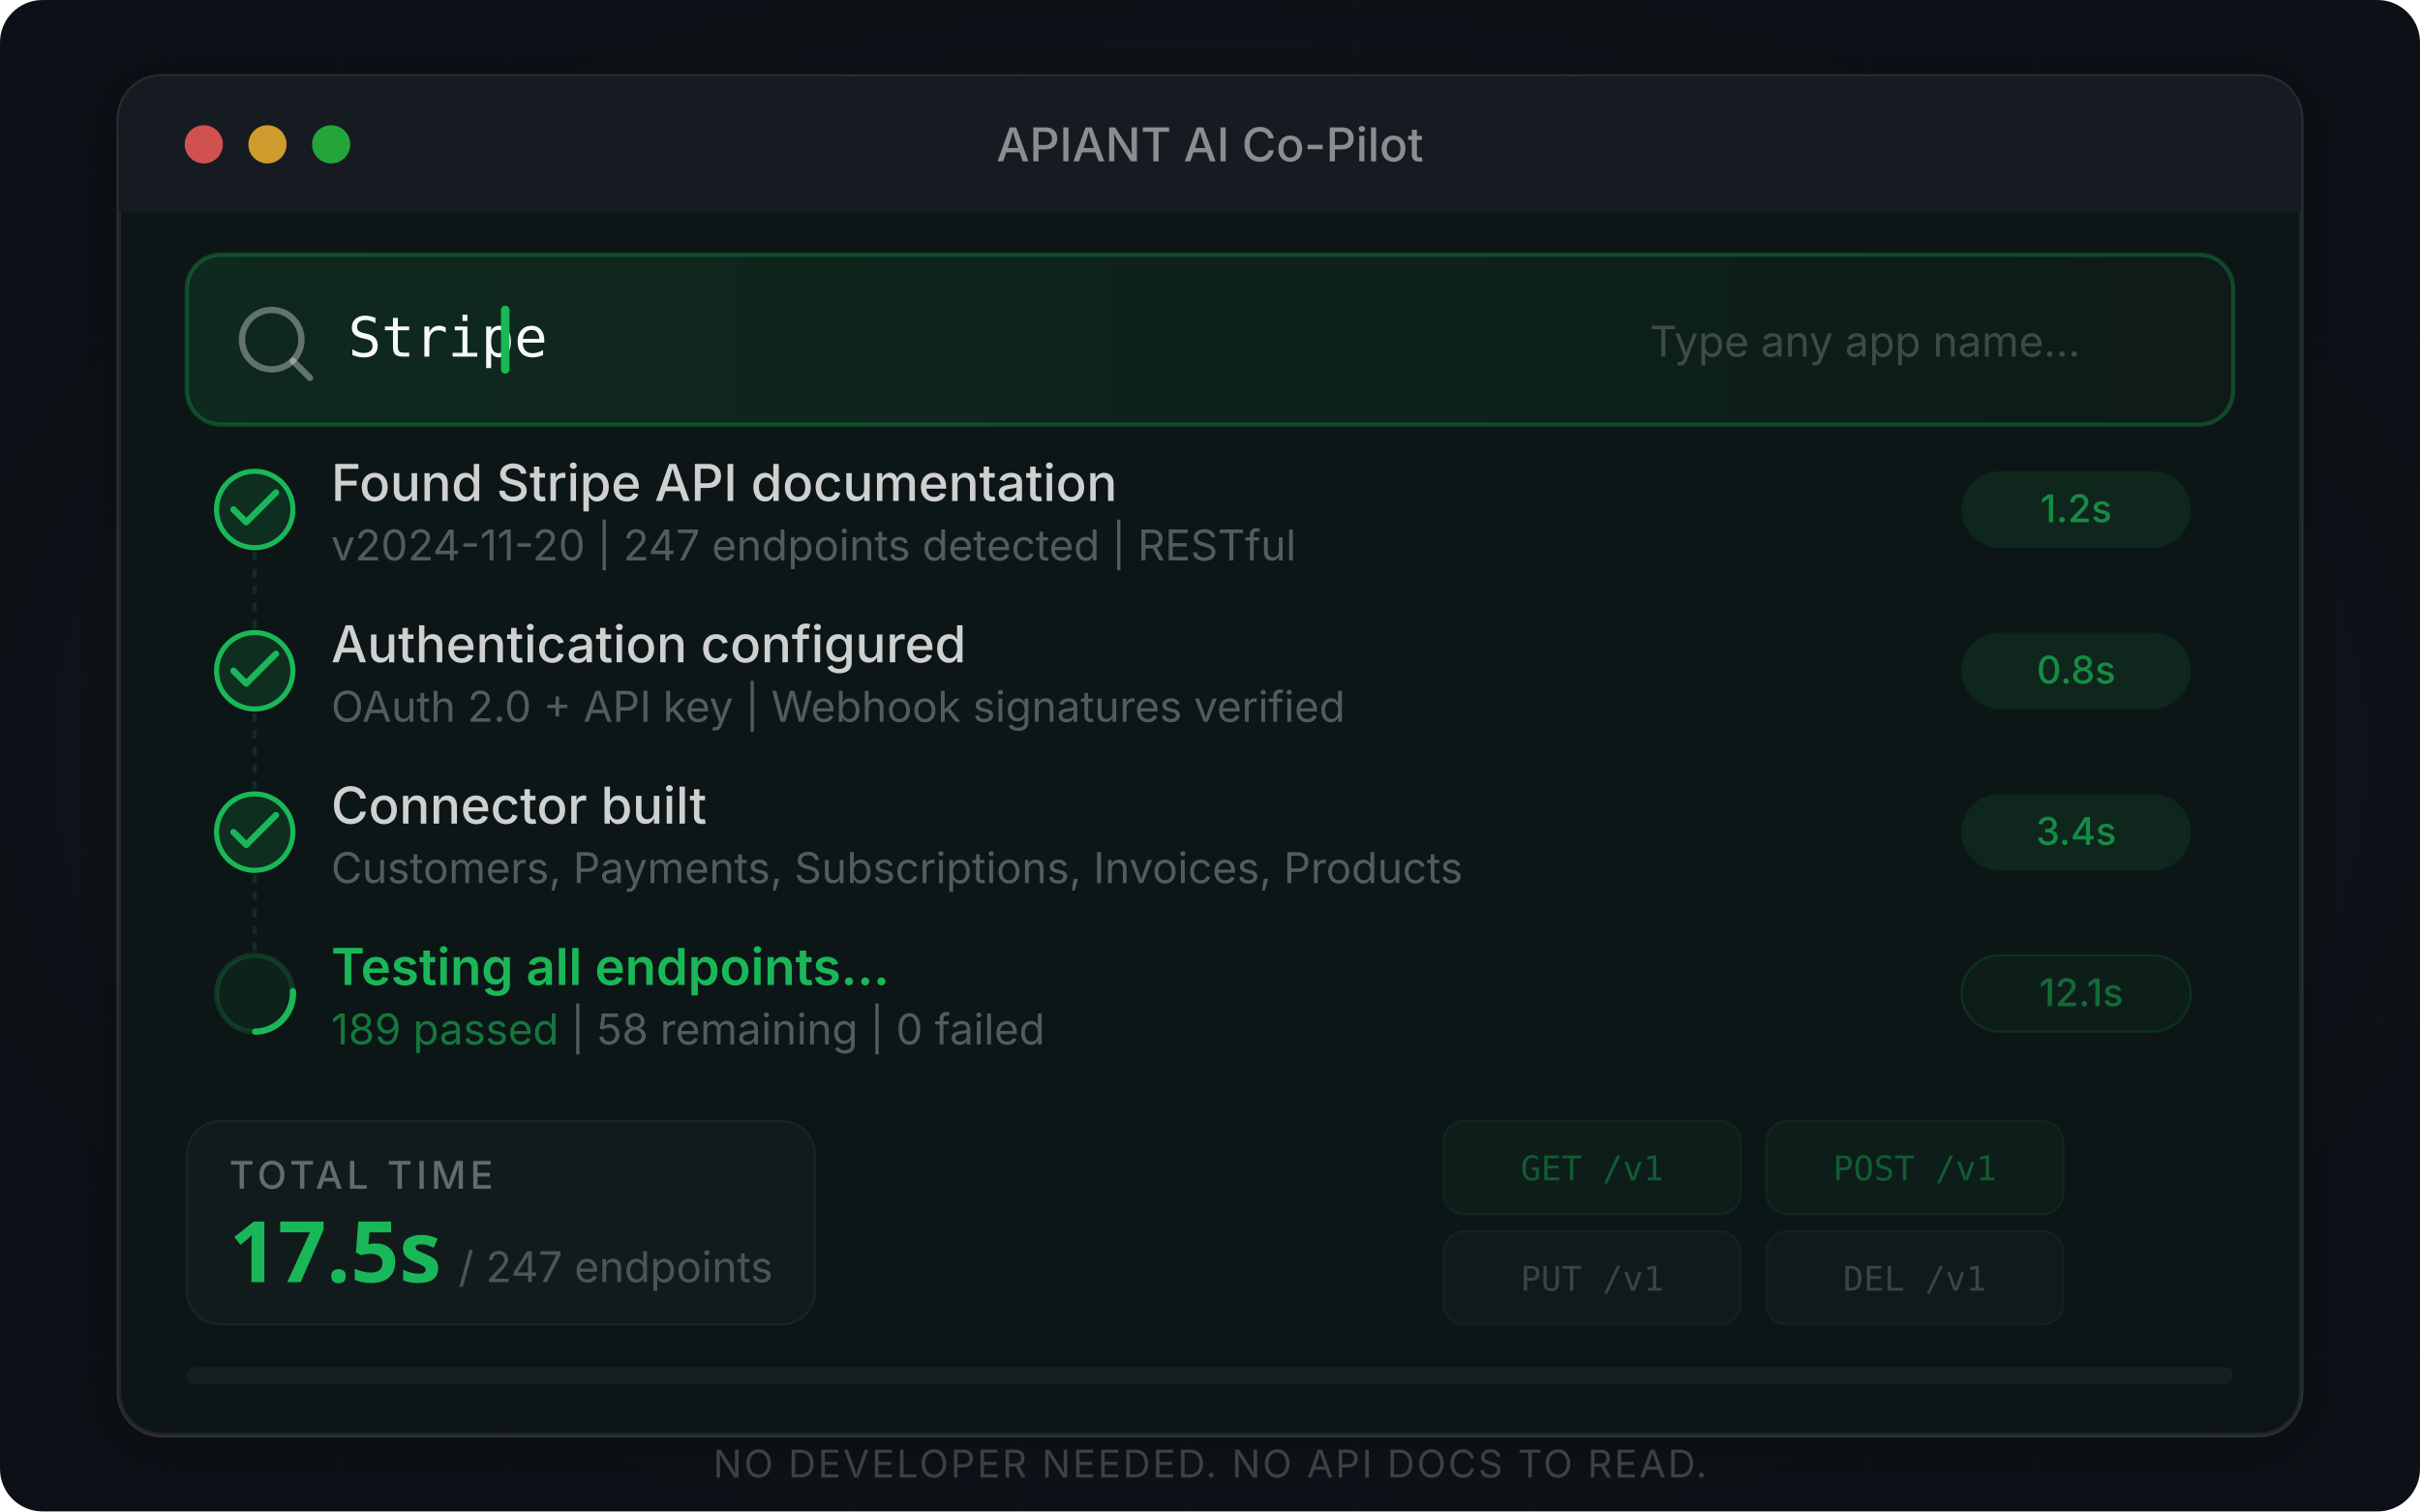
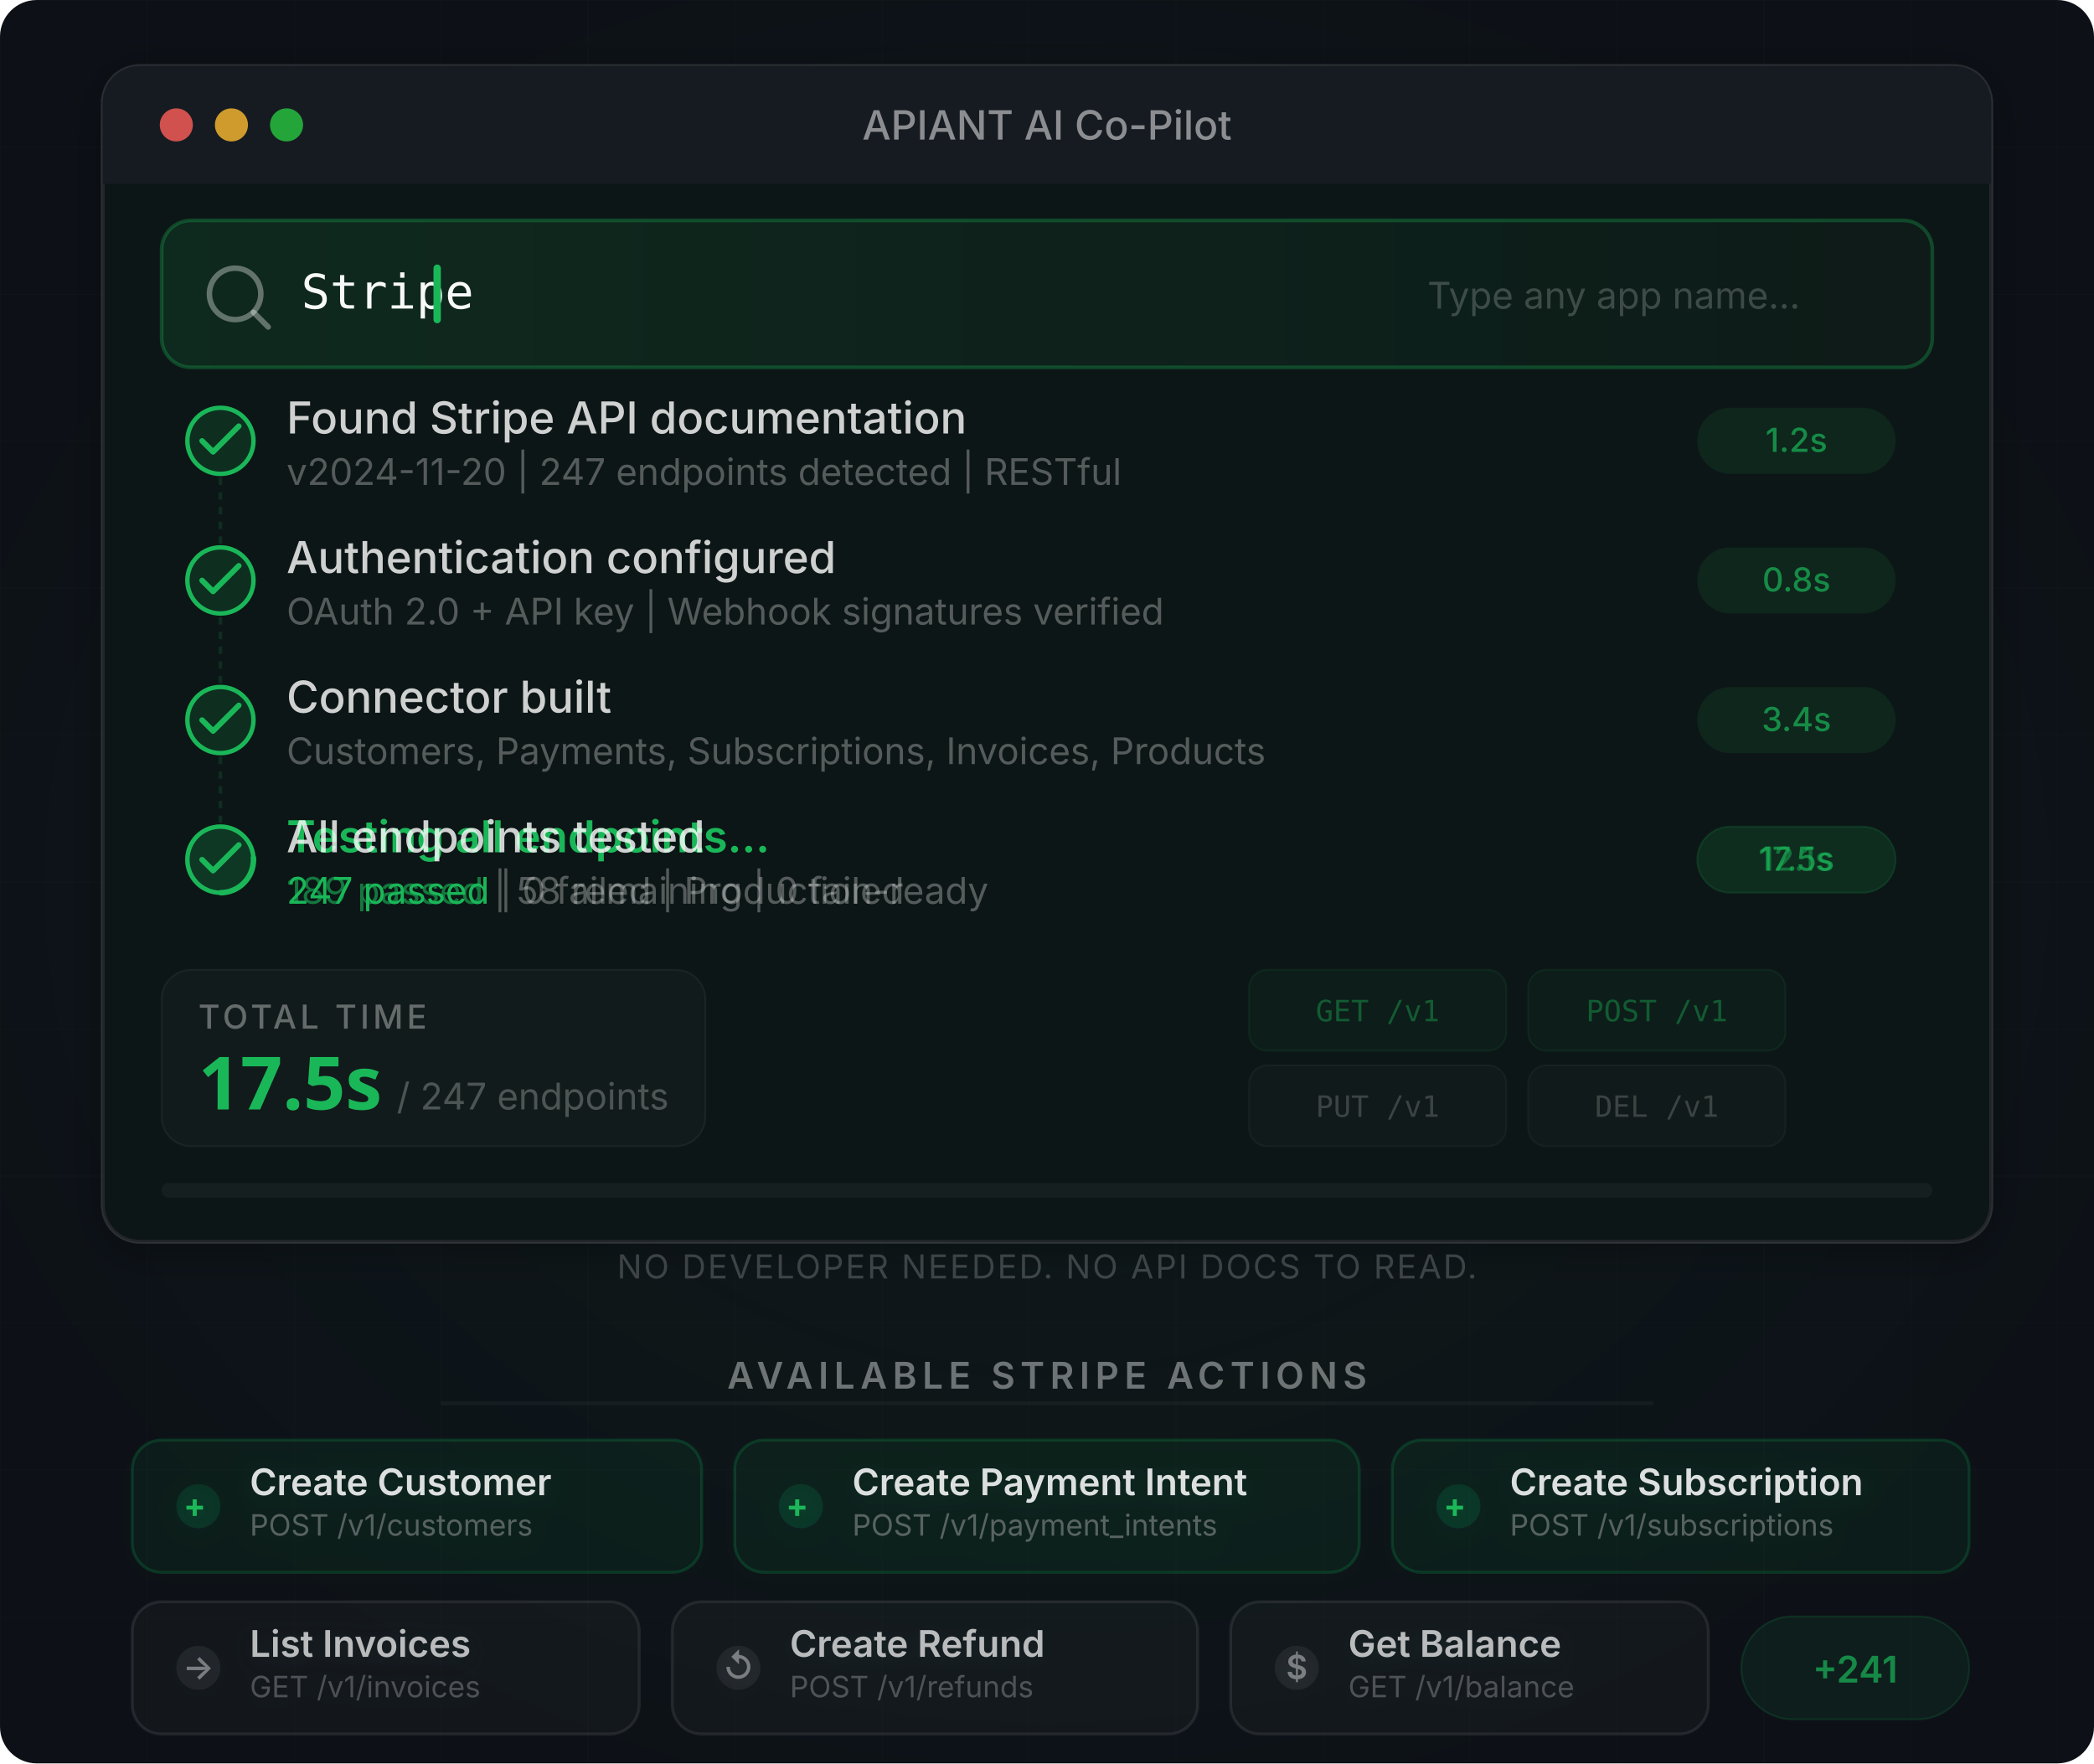
- <svg xmlns="http://www.w3.org/2000/svg" viewBox="0 0 570 356" width="570" height="356">
+ <svg xmlns="http://www.w3.org/2000/svg" viewBox="0 0 570 480" width="570" height="480">
  <defs>
    <radialGradient id="bgGlow" cx="50%" cy="50%" r="55%">
      <stop offset="0%" stop-color="#1ab759" stop-opacity="0.06" />
      <stop offset="100%" stop-color="#1ab759" stop-opacity="0" />
    </radialGradient>
    <linearGradient id="inputGrad" x1="0" y1="0" x2="1" y2="0">
      <stop offset="0%" stop-color="rgba(26,183,89,0.12)" />
      <stop offset="100%" stop-color="rgba(26,183,89,0.03)" />
    </linearGradient>
    <linearGradient id="progressGrad" x1="0" y1="0" x2="1" y2="0">
      <stop offset="0%" stop-color="#1ab759" />
      <stop offset="60%" stop-color="#1ab759" />
      <stop offset="100%" stop-color="#15a04c" />
    </linearGradient>
    <filter id="cardShadow">
      <feDropShadow dx="0" dy="2" stdDeviation="6" flood-color="#000" flood-opacity="0.3" />
    </filter>
+     <filter id="actionGlow">
+       <feDropShadow dx="0" dy="1" stdDeviation="3" flood-color="#1ab759" flood-opacity="0.15" />
+     </filter>
    <clipPath id="progressClip">
      <rect x="44" y="308" width="482" height="4" rx="2" />
    </clipPath>
  </defs>
-   <rect width="570" height="356" rx="10" fill="#0d1117" />
-   <rect width="570" height="356" rx="10" fill="url(#bgGlow)" />
+   <rect width="570" height="480" rx="10" fill="#0d1117" />
+   <rect width="570" height="480" rx="10" fill="url(#bgGlow)" />
  <pattern id="grid" x="0" y="0" width="40" height="40" patternUnits="userSpaceOnUse">
    <line x1="0" y1="0" x2="40" y2="0" stroke="rgba(255,255,255,0.015)" stroke-width="0.5" />
    <line x1="0" y1="0" x2="0" y2="40" stroke="rgba(255,255,255,0.015)" stroke-width="0.5" />
  </pattern>
-   <rect width="570" height="356" rx="10" fill="url(#grid)" />
+   <rect width="570" height="480" rx="10" fill="url(#grid)" />
  <rect x="28" y="18" width="514" height="320" rx="10" fill="#111518" stroke="rgba(255,255,255,0.08)" stroke-width="1" filter="url(#cardShadow)" />
  <rect x="28" y="18" width="514" height="32" rx="10" fill="#161b22" />
  <rect x="28" y="38" width="514" height="12" fill="#161b22" />
  <circle cx="48" cy="34" r="4.5" fill="#ff5f57" opacity="0.8" />
  <circle cx="63" cy="34" r="4.5" fill="#febc2e" opacity="0.8" />
  <circle cx="78" cy="34" r="4.5" fill="#28c840" opacity="0.8" />
  <text x="285" y="38" text-anchor="middle" fill="rgba(255,255,255,0.5)" font-family="'Inter','DM Sans',sans-serif" font-size="11" font-weight="500">APIANT AI Co-Pilot</text>
  <rect x="44" y="60" width="482" height="40" rx="8" fill="url(#inputGrad)" stroke="rgba(26,183,89,0.3)" stroke-width="1" />
  <circle cx="64" cy="80" r="7" fill="none" stroke="rgba(255,255,255,0.35)" stroke-width="1.5" />
  <line x1="69" y1="85" x2="73" y2="89" stroke="rgba(255,255,255,0.35)" stroke-width="1.5" stroke-linecap="round" />
  <text x="82" y="84" fill="#f7f8f8" font-family="'SF Mono','Fira Code',monospace" font-size="13" font-weight="400">Stripe</text>
  <rect x="118" y="72" width="2" height="16" rx="1" fill="#1ab759">
    <animate attributeName="opacity" values="1;0;1" dur="1.2s" repeatCount="indefinite" />
  </rect>
  <text x="490" y="84" text-anchor="end" fill="rgba(255,255,255,0.2)" font-family="'Inter','DM Sans',sans-serif" font-size="10">Type any app name...</text>
  <g>
    <circle cx="60" cy="120" r="9" fill="rgba(26,183,89,0.15)" stroke="#1ab759" stroke-width="1.2" />
    <polyline points="55,120 58,123 65,116" fill="none" stroke="#1ab759" stroke-width="1.5" stroke-linecap="round" stroke-linejoin="round" />
    <text x="78" y="118" fill="rgba(255,255,255,0.8)" font-family="'Inter','DM Sans',sans-serif" font-size="12" font-weight="500">Found Stripe API documentation</text>
    <text x="78" y="132" fill="rgba(255,255,255,0.3)" font-family="'Inter','DM Sans',sans-serif" font-size="10">v2024-11-20 | 247 endpoints detected | RESTful</text>
    <rect x="462" y="111" width="54" height="18" rx="9" fill="rgba(26,183,89,0.1)" />
    <text x="489" y="123" text-anchor="middle" fill="rgba(26,183,89,0.7)" font-family="'Inter','DM Sans',sans-serif" font-size="9" font-weight="500">1.2s</text>
  </g>
  <line x1="60" y1="130" x2="60" y2="148" stroke="rgba(26,183,89,0.15)" stroke-width="1" stroke-dasharray="2,2" />
  <g>
    <circle cx="60" cy="158" r="9" fill="rgba(26,183,89,0.15)" stroke="#1ab759" stroke-width="1.2" />
    <polyline points="55,158 58,161 65,154" fill="none" stroke="#1ab759" stroke-width="1.5" stroke-linecap="round" stroke-linejoin="round" />
    <text x="78" y="156" fill="rgba(255,255,255,0.8)" font-family="'Inter','DM Sans',sans-serif" font-size="12" font-weight="500">Authentication configured</text>
    <text x="78" y="170" fill="rgba(255,255,255,0.3)" font-family="'Inter','DM Sans',sans-serif" font-size="10">OAuth 2.0 + API key | Webhook signatures verified</text>
    <rect x="462" y="149" width="54" height="18" rx="9" fill="rgba(26,183,89,0.1)" />
    <text x="489" y="161" text-anchor="middle" fill="rgba(26,183,89,0.7)" font-family="'Inter','DM Sans',sans-serif" font-size="9" font-weight="500">0.8s</text>
  </g>
  <line x1="60" y1="168" x2="60" y2="186" stroke="rgba(26,183,89,0.15)" stroke-width="1" stroke-dasharray="2,2" />
  <g>
    <circle cx="60" cy="196" r="9" fill="rgba(26,183,89,0.15)" stroke="#1ab759" stroke-width="1.2" />
    <polyline points="55,196 58,199 65,192" fill="none" stroke="#1ab759" stroke-width="1.5" stroke-linecap="round" stroke-linejoin="round" />
    <text x="78" y="194" fill="rgba(255,255,255,0.8)" font-family="'Inter','DM Sans',sans-serif" font-size="12" font-weight="500">Connector built</text>
    <text x="78" y="208" fill="rgba(255,255,255,0.3)" font-family="'Inter','DM Sans',sans-serif" font-size="10">Customers, Payments, Subscriptions, Invoices, Products</text>
    <rect x="462" y="187" width="54" height="18" rx="9" fill="rgba(26,183,89,0.1)" />
    <text x="489" y="199" text-anchor="middle" fill="rgba(26,183,89,0.7)" font-family="'Inter','DM Sans',sans-serif" font-size="9" font-weight="500">3.4s</text>
  </g>
  <line x1="60" y1="206" x2="60" y2="224" stroke="rgba(26,183,89,0.15)" stroke-width="1" stroke-dasharray="2,2" />
  <g>
+     <animate attributeName="opacity" values="1;1;1;0;0;0;0;0;0;0;1" dur="10s" repeatCount="indefinite" />
    <circle cx="60" cy="234" r="9" fill="rgba(26,183,89,0.08)" stroke="rgba(26,183,89,0.2)" stroke-width="1.2" />
    <circle cx="60" cy="234" r="9" fill="none" stroke="#1ab759" stroke-width="1.5" stroke-dasharray="14,42" stroke-linecap="round">
      <animateTransform attributeName="transform" type="rotate" from="0 60 234" to="360 60 234" dur="1s" repeatCount="indefinite" />
    </circle>
    <text x="78" y="232" fill="#1ab759" font-family="'Inter','DM Sans',sans-serif" font-size="12" font-weight="600">Testing all endpoints...</text>
    <text x="78" y="246" fill="rgba(255,255,255,0.3)" font-family="'Inter','DM Sans',sans-serif" font-size="10">
      <tspan fill="rgba(26,183,89,0.6)">189 passed</tspan> | 58 remaining | 0 failed
    </text>
    <rect x="462" y="225" width="54" height="18" rx="9" fill="rgba(26,183,89,0.05)" stroke="rgba(26,183,89,0.15)" stroke-width="0.5" />
-     <text x="489" y="237" text-anchor="middle" fill="rgba(26,183,89,0.5)" font-family="'Inter','DM Sans',sans-serif" font-size="9" font-weight="500">
-       <animate attributeName="textContent" values="12.1s;12.2s;12.3s;12.4s" dur="4s" repeatCount="indefinite" fill="freeze" />
-       12.1s
+     <text x="489" y="237" text-anchor="middle" fill="rgba(26,183,89,0.5)" font-family="'Inter','DM Sans',sans-serif" font-size="9" font-weight="500">12.1s</text>
+   </g>
+   <g>
+     <animate attributeName="opacity" values="0;0;0;1;1;1;1;1;1;0;0" dur="10s" repeatCount="indefinite" />
+     <circle cx="60" cy="234" r="9" fill="rgba(26,183,89,0.15)" stroke="#1ab759" stroke-width="1.2" />
+     <polyline points="55,234 58,237 65,230" fill="none" stroke="#1ab759" stroke-width="1.5" stroke-linecap="round" stroke-linejoin="round" />
+     <text x="78" y="232" fill="rgba(255,255,255,0.8)" font-family="'Inter','DM Sans',sans-serif" font-size="12" font-weight="500">All endpoints tested</text>
+     <text x="78" y="246" fill="rgba(255,255,255,0.3)" font-family="'Inter','DM Sans',sans-serif" font-size="10">
+       <tspan fill="#1ab759">247 passed</tspan> | 0 failed | Production-ready
    </text>
+     <rect x="462" y="225" width="54" height="18" rx="9" fill="rgba(26,183,89,0.1)" />
+     <text x="489" y="237" text-anchor="middle" fill="rgba(26,183,89,0.7)" font-family="'Inter','DM Sans',sans-serif" font-size="9" font-weight="500">17.5s</text>
  </g>
  <g opacity="0.6">
    <rect x="340" y="264" width="70" height="22" rx="5" fill="rgba(26,183,89,0.08)" stroke="rgba(26,183,89,0.15)" stroke-width="0.5" />
    <text x="375" y="278" text-anchor="middle" fill="rgba(26,183,89,0.7)" font-family="'SF Mono','Fira Code',monospace" font-size="8">GET /v1</text>
    <rect x="416" y="264" width="70" height="22" rx="5" fill="rgba(26,183,89,0.08)" stroke="rgba(26,183,89,0.15)" stroke-width="0.5" />
    <text x="451" y="278" text-anchor="middle" fill="rgba(26,183,89,0.7)" font-family="'SF Mono','Fira Code',monospace" font-size="8">POST /v1</text>
    <rect x="340" y="290" width="70" height="22" rx="5" fill="rgba(255,255,255,0.03)" stroke="rgba(255,255,255,0.06)" stroke-width="0.5" />
    <text x="375" y="304" text-anchor="middle" fill="rgba(255,255,255,0.3)" font-family="'SF Mono','Fira Code',monospace" font-size="8">PUT /v1</text>
    <rect x="416" y="290" width="70" height="22" rx="5" fill="rgba(255,255,255,0.03)" stroke="rgba(255,255,255,0.06)" stroke-width="0.5" />
    <text x="451" y="304" text-anchor="middle" fill="rgba(255,255,255,0.3)" font-family="'SF Mono','Fira Code',monospace" font-size="8">DEL /v1</text>
  </g>
  <rect x="44" y="264" width="148" height="48" rx="8" fill="rgba(255,255,255,0.02)" stroke="rgba(255,255,255,0.05)" stroke-width="0.5" />
  <text x="54" y="280" fill="rgba(255,255,255,0.35)" font-family="'Inter','DM Sans',sans-serif" font-size="9" font-weight="500" letter-spacing="1">TOTAL TIME</text>
  <text x="54" y="302" fill="#1ab759" font-family="'DM Sans',sans-serif" font-size="20" font-weight="700">17.5s</text>
  <text x="108" y="302" fill="rgba(255,255,255,0.25)" font-family="'Inter','DM Sans',sans-serif" font-size="10">/ 247 endpoints</text>
  <rect x="44" y="322" width="482" height="4" rx="2" fill="rgba(255,255,255,0.04)" />
  <g clip-path="url(#progressClip)">
    <rect x="44" y="322" width="370" height="4" rx="2" fill="url(#progressGrad)">
-       <animate attributeName="width" values="350;380;350" dur="3s" repeatCount="indefinite" />
+       <animate attributeName="width" values="350;370;380;482;482;482;482;482;482;350;350" dur="10s" repeatCount="indefinite" />
    </rect>
  </g>
  <text x="285" y="348" text-anchor="middle" fill="rgba(255,255,255,0.2)" font-family="'Inter','DM Sans',sans-serif" font-size="9" letter-spacing="0.5">NO DEVELOPER NEEDED. NO API DOCS TO READ.</text>
+   <g>
+     <animate attributeName="opacity" values="0;0;0;0;0;1;1;1;1;0;0" dur="10s" repeatCount="indefinite" />
+     <text x="285" y="378" text-anchor="middle" fill="rgba(255,255,255,0.4)" font-family="'Inter','DM Sans',sans-serif" font-size="10" font-weight="600" letter-spacing="1.5">AVAILABLE STRIPE ACTIONS</text>
+     <line x1="120" y1="382" x2="450" y2="382" stroke="rgba(255,255,255,0.04)" stroke-width="1" />
+   </g>
+   <g>
+     <animate attributeName="opacity" values="0;0;0;0;0;0;1;1;1;0;0" dur="10s" repeatCount="indefinite" />
+     <g filter="url(#actionGlow)">
+       <rect x="36" y="392" width="155" height="36" rx="8" fill="rgba(26,183,89,0.06)" stroke="rgba(26,183,89,0.2)" stroke-width="0.8" />
+       <circle cx="54" cy="410" r="6" fill="rgba(26,183,89,0.15)" />
+       <text x="53" y="413" text-anchor="middle" fill="#1ab759" font-family="'Inter',sans-serif" font-size="9" font-weight="700">+</text>
+       <text x="68" y="407" fill="rgba(255,255,255,0.85)" font-family="'Inter','DM Sans',sans-serif" font-size="10" font-weight="600">Create Customer</text>
+       <text x="68" y="418" fill="rgba(255,255,255,0.3)" font-family="'Inter','DM Sans',sans-serif" font-size="8">POST /v1/customers</text>
+     </g>
+     <g filter="url(#actionGlow)">
+       <rect x="200" y="392" width="170" height="36" rx="8" fill="rgba(26,183,89,0.06)" stroke="rgba(26,183,89,0.2)" stroke-width="0.8" />
+       <circle cx="218" cy="410" r="6" fill="rgba(26,183,89,0.15)" />
+       <text x="217" y="413" text-anchor="middle" fill="#1ab759" font-family="'Inter',sans-serif" font-size="9" font-weight="700">+</text>
+       <text x="232" y="407" fill="rgba(255,255,255,0.85)" font-family="'Inter','DM Sans',sans-serif" font-size="10" font-weight="600">Create Payment Intent</text>
+       <text x="232" y="418" fill="rgba(255,255,255,0.3)" font-family="'Inter','DM Sans',sans-serif" font-size="8">POST /v1/payment_intents</text>
+     </g>
+     <g filter="url(#actionGlow)">
+       <rect x="379" y="392" width="157" height="36" rx="8" fill="rgba(26,183,89,0.06)" stroke="rgba(26,183,89,0.2)" stroke-width="0.8" />
+       <circle cx="397" cy="410" r="6" fill="rgba(26,183,89,0.15)" />
+       <text x="396" y="413" text-anchor="middle" fill="#1ab759" font-family="'Inter',sans-serif" font-size="9" font-weight="700">+</text>
+       <text x="411" y="407" fill="rgba(255,255,255,0.85)" font-family="'Inter','DM Sans',sans-serif" font-size="10" font-weight="600">Create Subscription</text>
+       <text x="411" y="418" fill="rgba(255,255,255,0.3)" font-family="'Inter','DM Sans',sans-serif" font-size="8">POST /v1/subscriptions</text>
+     </g>
+   </g>
+   <g>
+     <animate attributeName="opacity" values="0;0;0;0;0;0;0;1;1;0;0" dur="10s" repeatCount="indefinite" />
+     <g filter="url(#actionGlow)">
+       <rect x="36" y="436" width="138" height="36" rx="8" fill="rgba(255,255,255,0.02)" stroke="rgba(255,255,255,0.08)" stroke-width="0.8" />
+       <circle cx="54" cy="454" r="6" fill="rgba(255,255,255,0.06)" />
+       <text x="54" y="457" text-anchor="middle" fill="rgba(255,255,255,0.4)" font-family="'Inter',sans-serif" font-size="9" font-weight="600">→</text>
+       <text x="68" y="451" fill="rgba(255,255,255,0.7)" font-family="'Inter','DM Sans',sans-serif" font-size="10" font-weight="600">List Invoices</text>
+       <text x="68" y="462" fill="rgba(255,255,255,0.25)" font-family="'Inter','DM Sans',sans-serif" font-size="8">GET /v1/invoices</text>
+     </g>
+     <g filter="url(#actionGlow)">
+       <rect x="183" y="436" width="143" height="36" rx="8" fill="rgba(255,255,255,0.02)" stroke="rgba(255,255,255,0.08)" stroke-width="0.8" />
+       <circle cx="201" cy="454" r="6" fill="rgba(255,255,255,0.06)" />
+       <text x="201" y="457" text-anchor="middle" fill="rgba(255,255,255,0.4)" font-family="'Inter',sans-serif" font-size="9" font-weight="600">↺</text>
+       <text x="215" y="451" fill="rgba(255,255,255,0.7)" font-family="'Inter','DM Sans',sans-serif" font-size="10" font-weight="600">Create Refund</text>
+       <text x="215" y="462" fill="rgba(255,255,255,0.25)" font-family="'Inter','DM Sans',sans-serif" font-size="8">POST /v1/refunds</text>
+     </g>
+     <g filter="url(#actionGlow)">
+       <rect x="335" y="436" width="130" height="36" rx="8" fill="rgba(255,255,255,0.02)" stroke="rgba(255,255,255,0.08)" stroke-width="0.8" />
+       <circle cx="353" cy="454" r="6" fill="rgba(255,255,255,0.06)" />
+       <text x="353" y="457" text-anchor="middle" fill="rgba(255,255,255,0.4)" font-family="'Inter',sans-serif" font-size="9" font-weight="600">$</text>
+       <text x="367" y="451" fill="rgba(255,255,255,0.7)" font-family="'Inter','DM Sans',sans-serif" font-size="10" font-weight="600">Get Balance</text>
+       <text x="367" y="462" fill="rgba(255,255,255,0.25)" font-family="'Inter','DM Sans',sans-serif" font-size="8">GET /v1/balance</text>
+     </g>
+     <g>
+       <rect x="474" y="440" width="62" height="28" rx="14" fill="rgba(26,183,89,0.08)" stroke="rgba(26,183,89,0.15)" stroke-width="0.5" />
+       <text x="505" y="458" text-anchor="middle" fill="rgba(26,183,89,0.7)" font-family="'Inter','DM Sans',sans-serif" font-size="10" font-weight="600">+241</text>
+     </g>
+   </g>
</svg>
